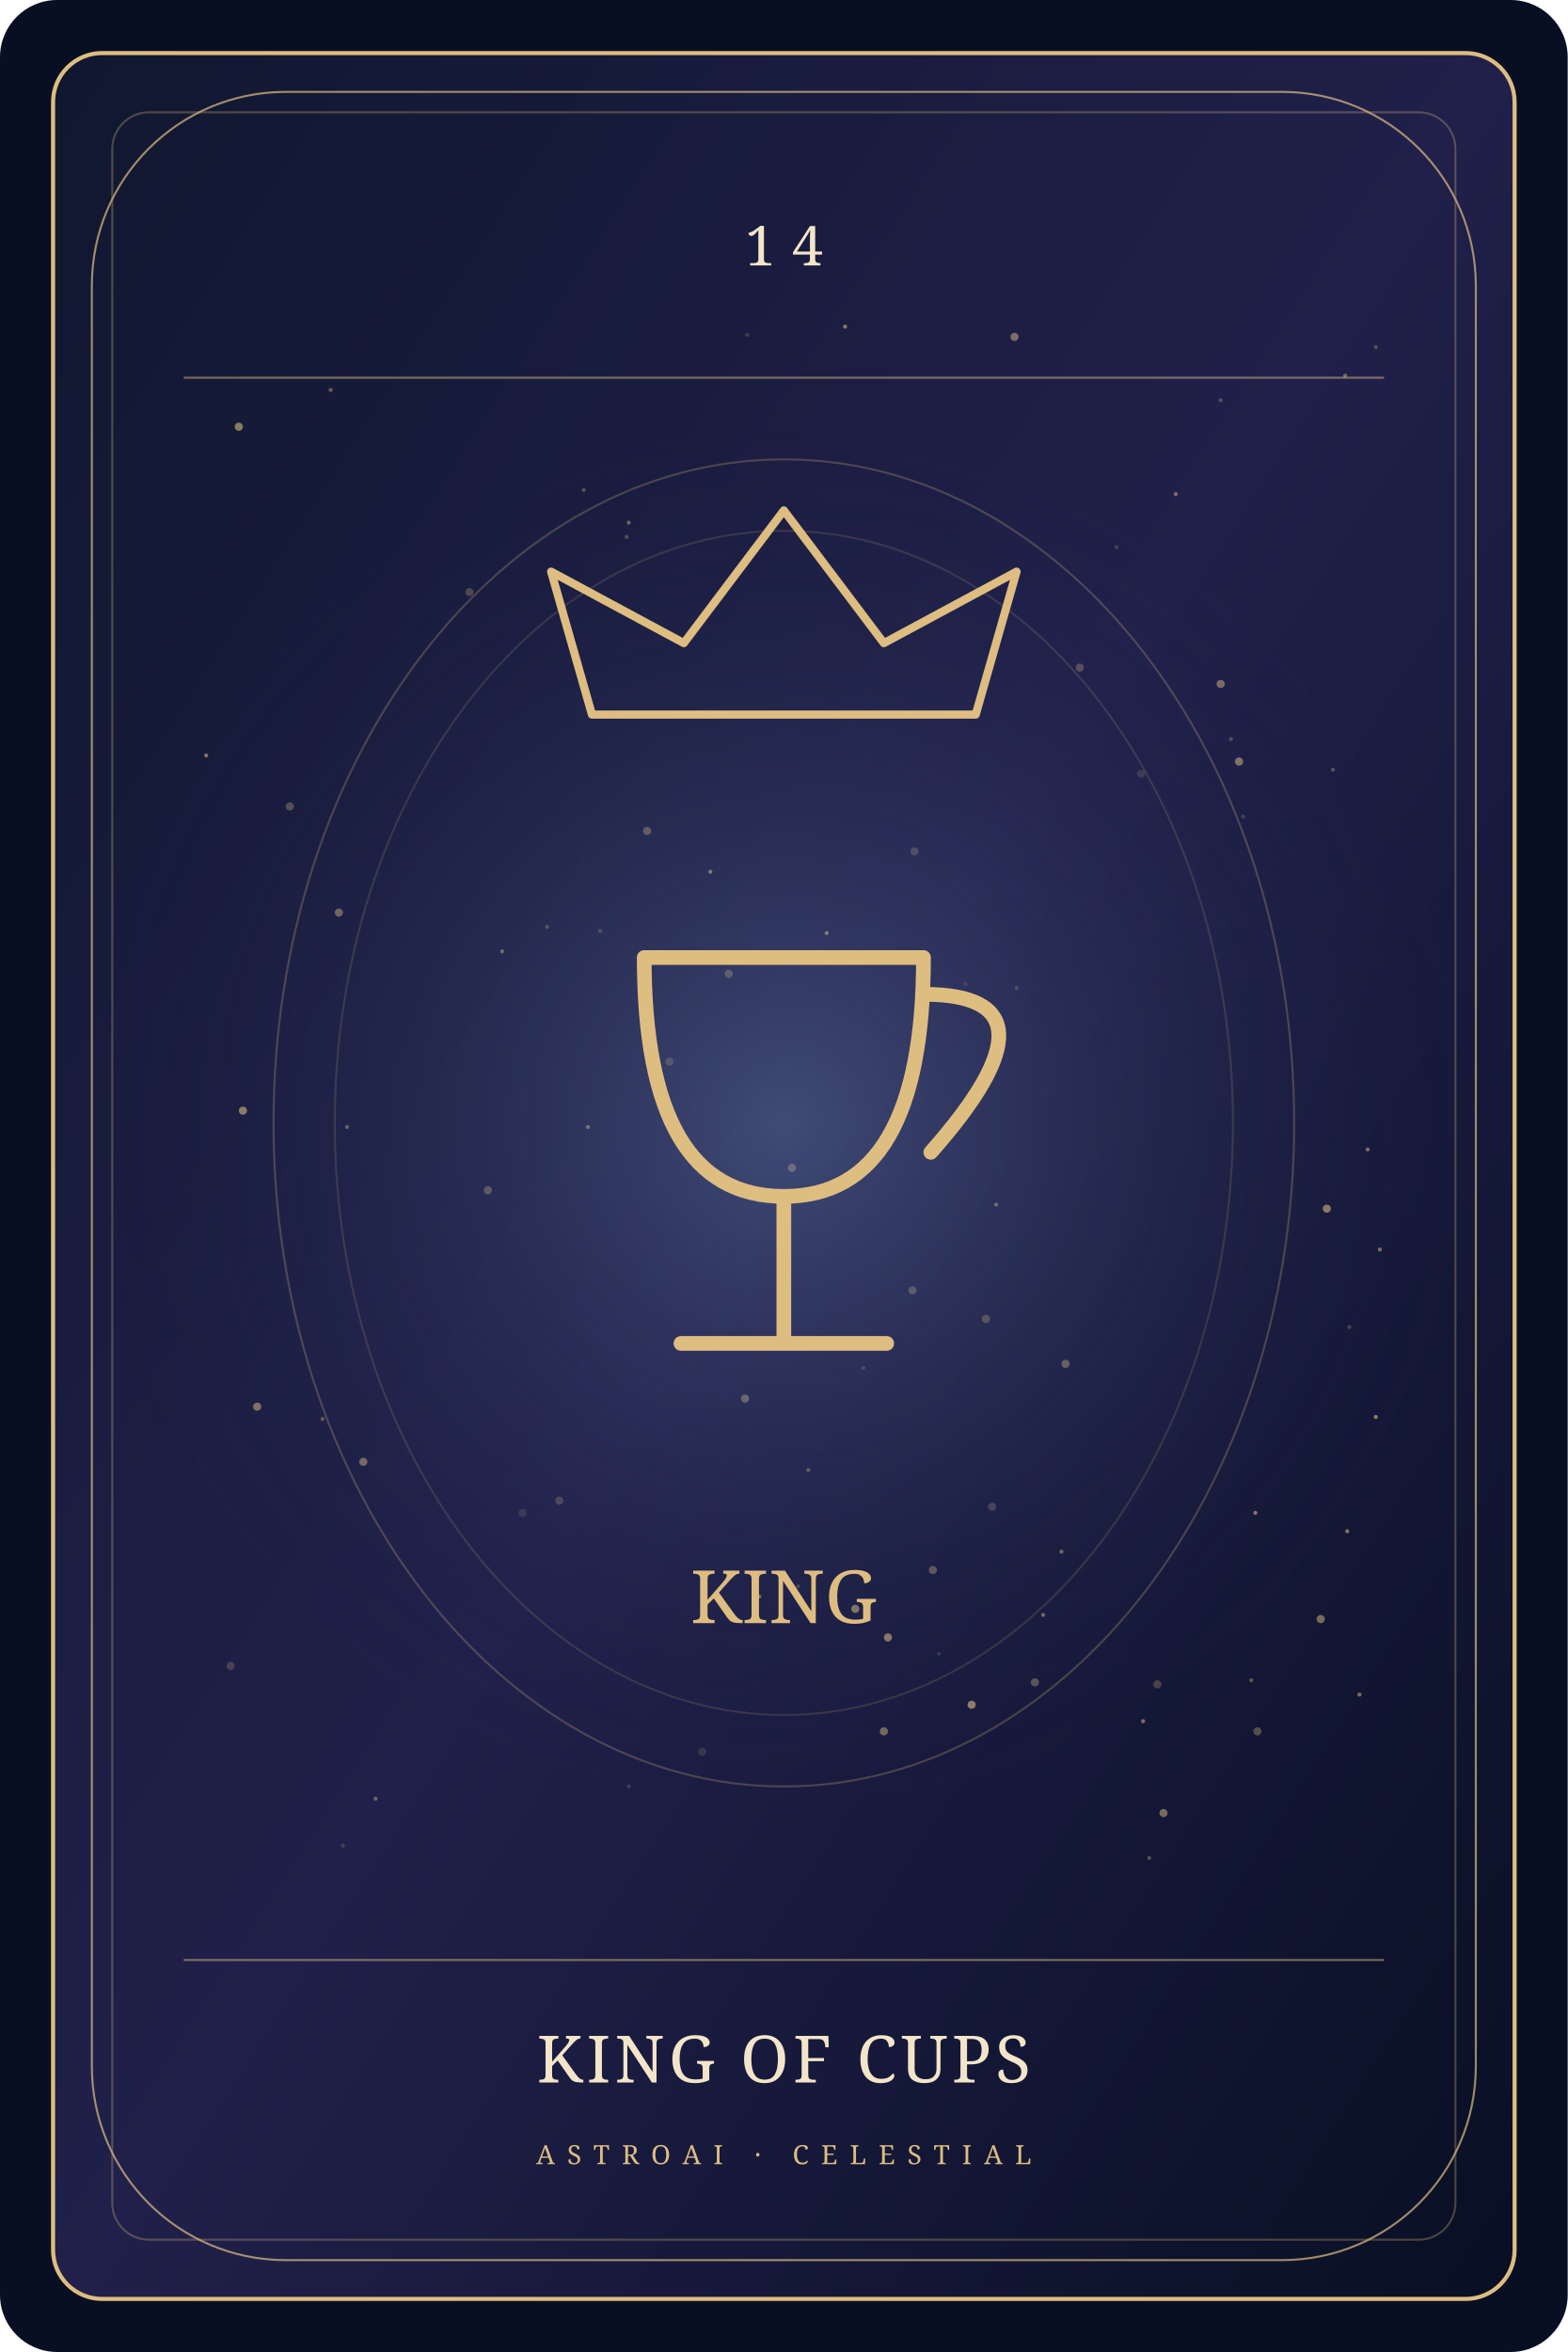
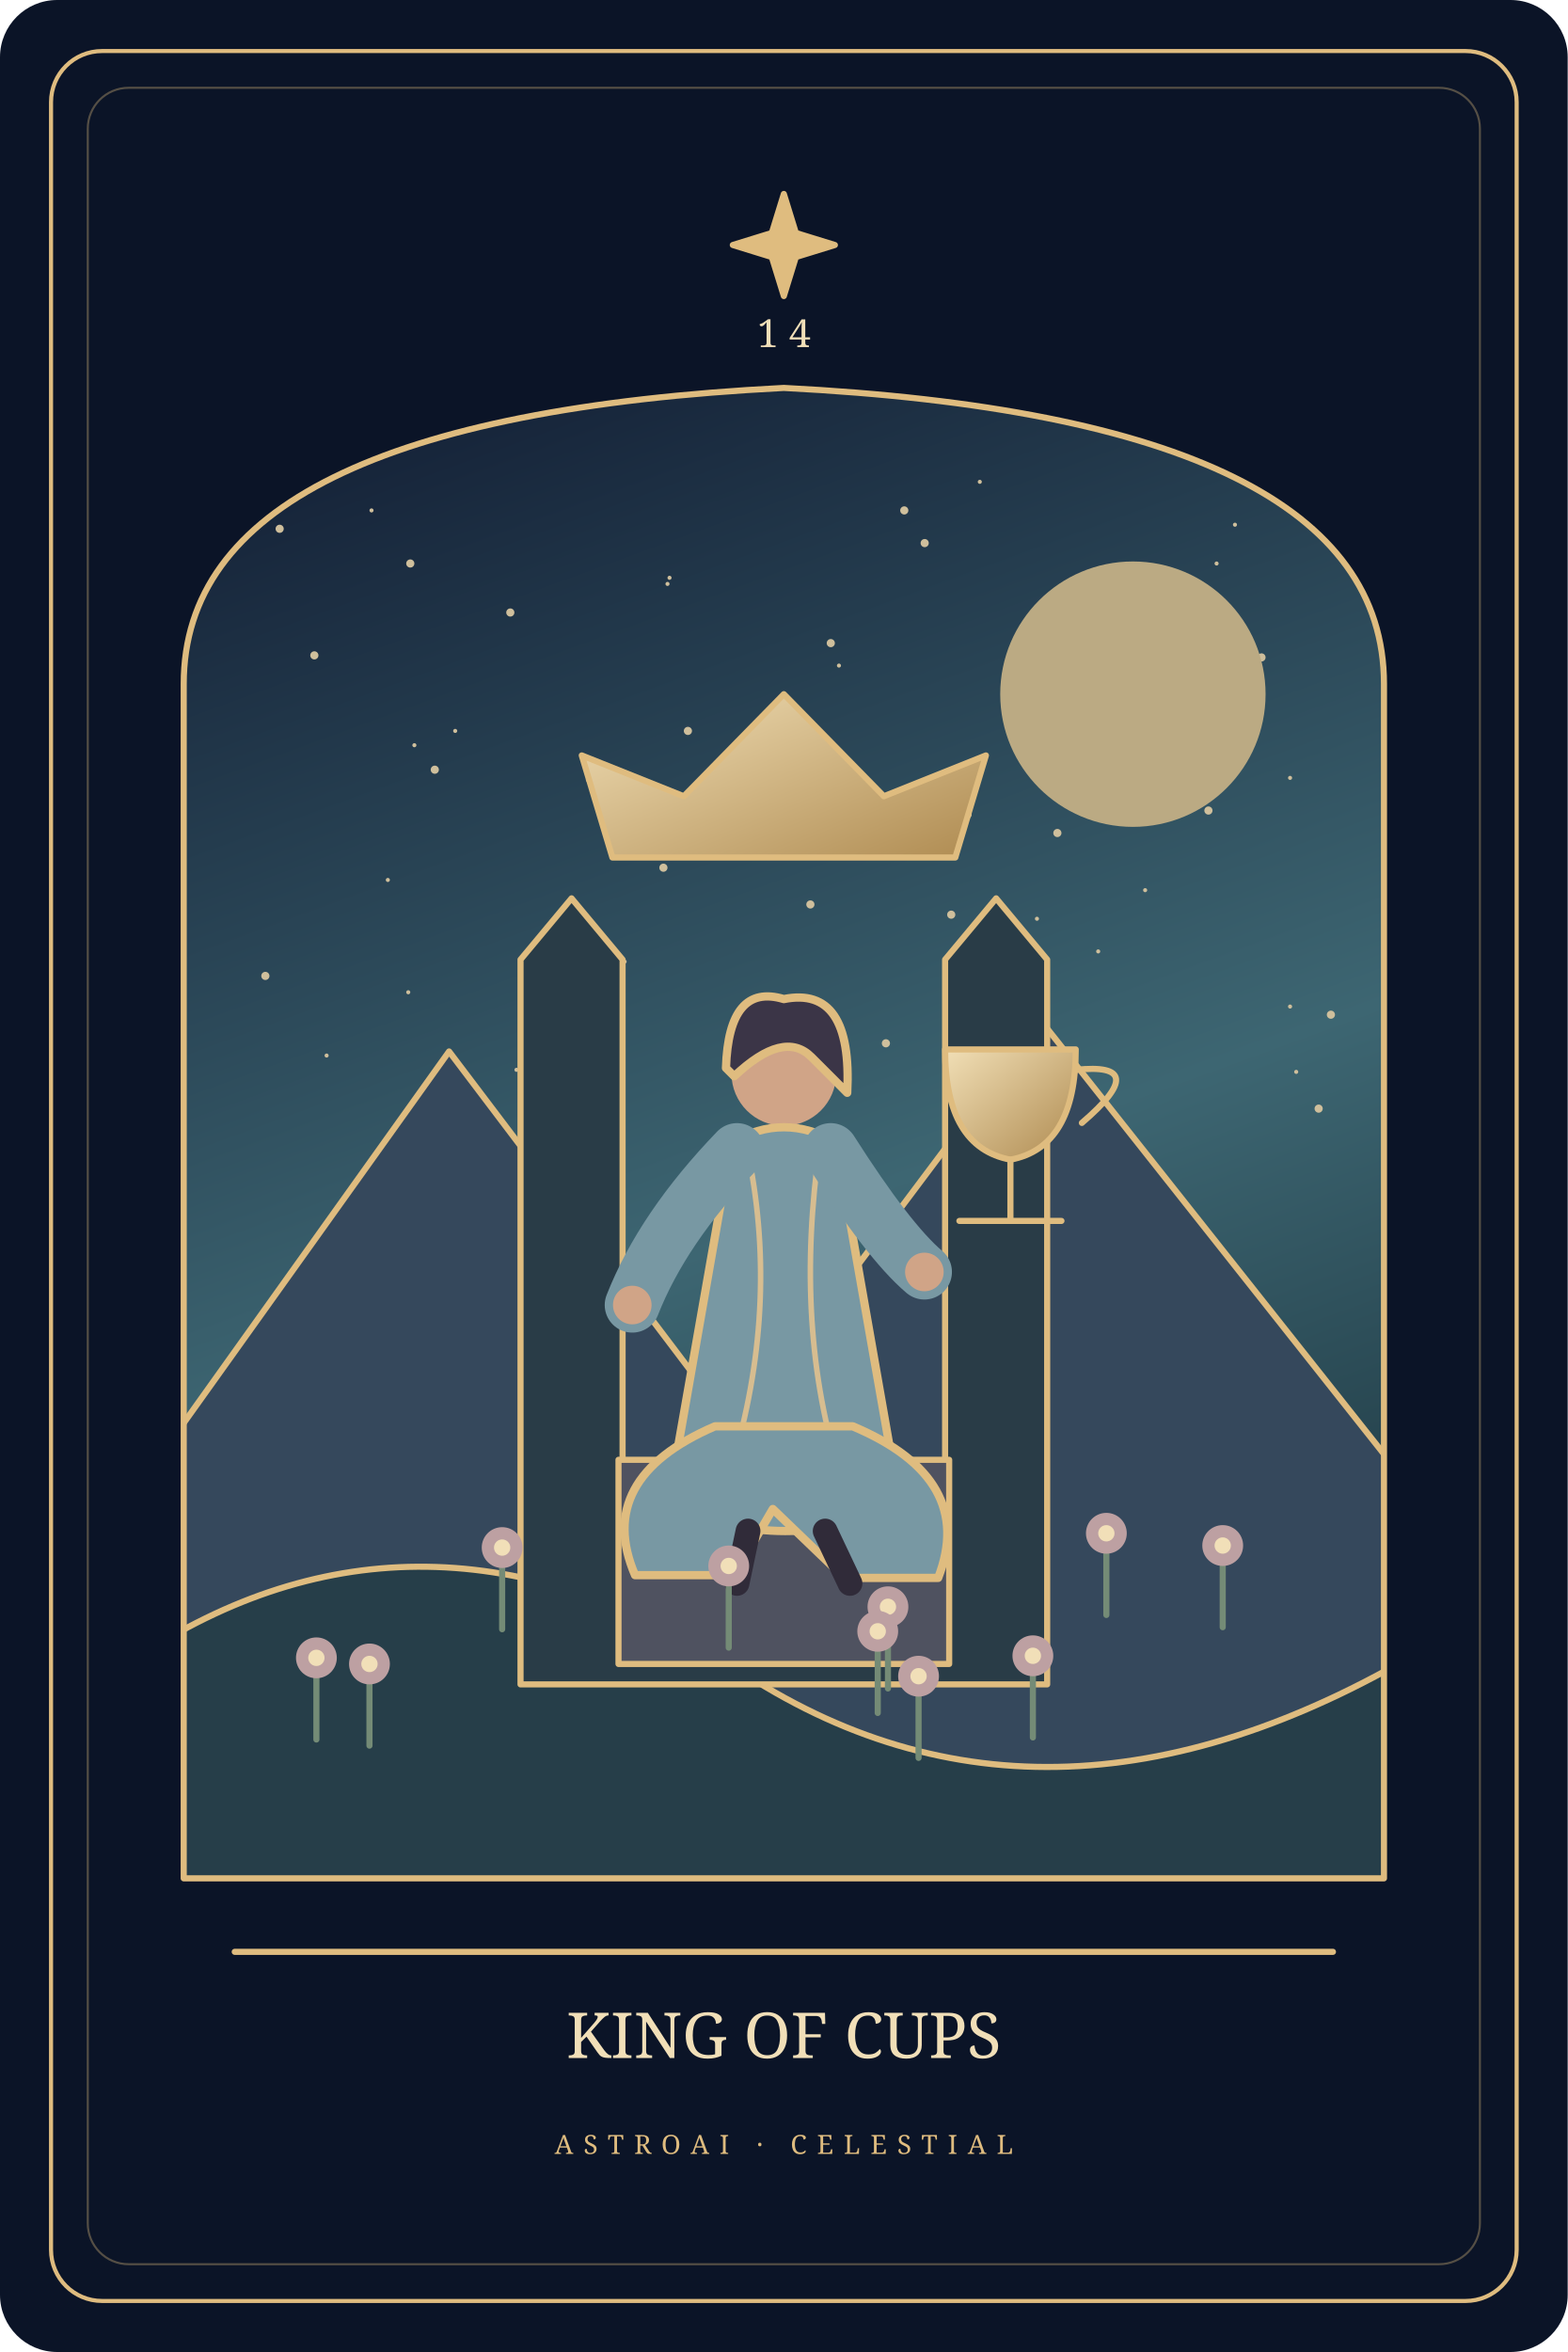
<svg xmlns="http://www.w3.org/2000/svg" width="768" height="1152" viewBox="0 0 768 1152" role="img" aria-label="King of Cups">
  <defs>
-     <linearGradient id="bg" x2="1" y2="1">
-       <stop stop-color="#10172f" />
-       <stop offset=".5" stop-color="#20204a" />
-       <stop offset="1" stop-color="#080f23" />
+     <linearGradient id="sky" x2=".3" y2="1">
+       <stop stop-color="#101a31" />
+       <stop offset=".65" stop-color="#3d6672" />
+       <stop offset="1" stop-color="#213c46" />
    </linearGradient>
-     <radialGradient id="halo">
-       <stop stop-color="#677fac" stop-opacity=".45" />
-       <stop offset="1" stop-color="#20204a" stop-opacity="0" />
-     </radialGradient>
+     <linearGradient id="metal" x2="1" y2="1">
+       <stop stop-color="#f1dfb6" />
+       <stop offset="1" stop-color="#af8b51" />
+     </linearGradient>
+     <clipPath id="scene">
+       <path d="M90 920V335Q90 205 384 190Q678 205 678 335V920Z" />
+     </clipPath>
  </defs>
-   <rect width="768" height="1152" rx="28" fill="#080f23" />
-   <rect x="26" y="26" width="716" height="1100" rx="24" fill="url(#bg)" stroke="#debd81" stroke-width="2" />
-   <rect x="45" y="45" width="678" height="1062" rx="95" fill="none" stroke="#debd81" opacity=".7" />
-   <rect x="55" y="55" width="658" height="1042" rx="18" fill="none" stroke="#debd81" opacity=".3" />
-   <g fill="#debd81">
-     <circle cx="308" cy="256" r="1" opacity="0.46" />
-     <circle cx="529" cy="327" r="2" opacity="0.32" />
-     <circle cx="126" cy="689" r="2" opacity="0.55" />
-     <circle cx="615" cy="741" r="1" opacity="0.60" />
-     <circle cx="178" cy="716" r="2" opacity="0.51" />
-     <circle cx="268" cy="454" r="1" opacity="0.33" />
-     <circle cx="650" cy="592" r="2" opacity="0.62" />
-     <circle cx="239" cy="583" r="2" opacity="0.38" />
-     <circle cx="598" cy="335" r="2" opacity="0.50" />
-     <circle cx="674" cy="170" r="1" opacity="0.29" />
-     <circle cx="460" cy="810" r="1" opacity="0.17" />
-     <circle cx="598" cy="196" r="1" opacity="0.29" />
-     <circle cx="576" cy="242" r="1" opacity="0.50" />
-     <circle cx="307" cy="263" r="1" opacity="0.31" />
-     <circle cx="647" cy="793" r="2" opacity="0.50" />
-     <circle cx="522" cy="668" r="2" opacity="0.46" />
-     <circle cx="498" cy="484" r="1" opacity="0.28" />
-     <circle cx="457" cy="769" r="2" opacity="0.39" />
-     <circle cx="419" cy="788" r="2" opacity="0.59" />
-     <circle cx="170" cy="552" r="1" opacity="0.44" />
-     <circle cx="511" cy="791" r="1" opacity="0.51" />
-     <circle cx="344" cy="858" r="2" opacity="0.17" />
-     <circle cx="661" cy="650" r="1" opacity="0.26" />
-     <circle cx="433" cy="848" r="2" opacity="0.49" />
-     <circle cx="158" cy="695" r="1" opacity="0.39" />
-     <circle cx="328" cy="520" r="2" opacity="0.28" />
-     <circle cx="670" cy="563" r="1" opacity="0.53" />
-     <circle cx="317" cy="407" r="2" opacity="0.41" />
-     <circle cx="463" cy="554" r="2" opacity="0.62" />
-     <circle cx="162" cy="191" r="1" opacity="0.41" />
-     <circle cx="117" cy="209" r="2" opacity="0.59" />
-     <circle cx="256" cy="741" r="2" opacity="0.16" />
-     <circle cx="676" cy="612" r="1" opacity="0.54" />
-     <circle cx="488" cy="590" r="1" opacity="0.51" />
-     <circle cx="230" cy="290" r="2" opacity="0.28" />
-     <circle cx="435" cy="802" r="2" opacity="0.62" />
-     <circle cx="567" cy="825" r="2" opacity="0.26" />
-     <circle cx="476" cy="835" r="2" opacity="0.63" />
-     <circle cx="348" cy="427" r="1" opacity="0.62" />
-     <circle cx="659" cy="184" r="1" opacity="0.48" />
-     <circle cx="423" cy="670" r="1" opacity="0.24" />
-     <circle cx="294" cy="456" r="1" opacity="0.30" />
-     <circle cx="547" cy="268" r="1" opacity="0.21" />
-     <circle cx="560" cy="843" r="1" opacity="0.53" />
-     <circle cx="366" cy="164" r="1" opacity="0.19" />
-     <circle cx="288" cy="552" r="1" opacity="0.57" />
-     <circle cx="246" cy="466" r="1" opacity="0.52" />
-     <circle cx="607" cy="373" r="2" opacity="0.57" />
-     <circle cx="357" cy="477" r="2" opacity="0.36" />
-     <circle cx="372" cy="782" r="1" opacity="0.52" />
-     <circle cx="674" cy="694" r="1" opacity="0.62" />
-     <circle cx="142" cy="395" r="2" opacity="0.33" />
-     <circle cx="520" cy="760" r="1" opacity="0.51" />
-     <circle cx="113" cy="816" r="2" opacity="0.22" />
-     <circle cx="613" cy="823" r="1" opacity="0.36" />
-     <circle cx="308" cy="875" r="1" opacity="0.19" />
-     <circle cx="563" cy="910" r="1" opacity="0.33" />
-     <circle cx="388" cy="572" r="2" opacity="0.44" />
-     <circle cx="486" cy="738" r="2" opacity="0.25" />
-     <circle cx="666" cy="830" r="1" opacity="0.52" />
-     <circle cx="609" cy="400" r="1" opacity="0.22" />
-     <circle cx="274" cy="735" r="2" opacity="0.26" />
-     <circle cx="603" cy="362" r="1" opacity="0.31" />
-     <circle cx="168" cy="904" r="1" opacity="0.20" />
-     <circle cx="396" cy="720" r="1" opacity="0.41" />
-     <circle cx="483" cy="646" r="2" opacity="0.34" />
-     <circle cx="414" cy="160" r="1" opacity="0.56" />
-     <circle cx="286" cy="240" r="1" opacity="0.33" />
-     <circle cx="166" cy="447" r="2" opacity="0.49" />
-     <circle cx="559" cy="379" r="2" opacity="0.18" />
-     <circle cx="507" cy="824" r="2" opacity="0.37" />
-     <circle cx="119" cy="544" r="2" opacity="0.63" />
-     <circle cx="448" cy="417" r="2" opacity="0.28" />
-     <circle cx="497" cy="165" r="2" opacity="0.50" />
-     <circle cx="473" cy="482" r="1" opacity="0.17" />
-     <circle cx="653" cy="377" r="1" opacity="0.33" />
-     <circle cx="184" cy="881" r="1" opacity="0.43" />
-     <circle cx="616" cy="848" r="2" opacity="0.33" />
-     <circle cx="101" cy="370" r="1" opacity="0.57" />
-     <circle cx="660" cy="750" r="1" opacity="0.57" />
-     <circle cx="405" cy="457" r="1" opacity="0.64" />
-     <circle cx="365" cy="685" r="2" opacity="0.47" />
-     <circle cx="570" cy="888" r="2" opacity="0.50" />
-     <circle cx="447" cy="632" r="2" opacity="0.35" />
-     <circle cx="391" cy="777" r="1" opacity="0.28" />
+   <rect width="768" height="1152" rx="28" fill="#0b1427" />
+   <rect x="25" y="25" width="718" height="1102" rx="25" fill="none" stroke="#dfbc7f" stroke-width="2" />
+   <rect x="43" y="43" width="682" height="1066" rx="20" fill="none" stroke="#dfbc7f" stroke-opacity=".35" />
+   <g clip-path="url(#scene)">
+     <rect x="85" y="185" width="600" height="740" fill="url(#sky)" />
+     <circle cx="328" cy="283" r="1" fill="#cfbf9c" stroke="none" stroke-width="2" />
+     <circle cx="549" cy="318" r="2" fill="#cfbf9c" stroke="none" stroke-width="2" />
+     <circle cx="443" cy="250" r="2" fill="#cfbf9c" stroke="none" stroke-width="2" />
+     <circle cx="635" cy="525" r="1" fill="#cfbf9c" stroke="none" stroke-width="2" />
+     <circle cx="201" cy="276" r="2" fill="#cfbf9c" stroke="none" stroke-width="2" />
+     <circle cx="288" cy="382" r="1" fill="#cfbf9c" stroke="none" stroke-width="2" />
+     <circle cx="476" cy="512" r="1" fill="#cfbf9c" stroke="none" stroke-width="2" />
+     <circle cx="632" cy="381" r="1" fill="#cfbf9c" stroke="none" stroke-width="2" />
+     <circle cx="538" cy="466" r="1" fill="#cfbf9c" stroke="none" stroke-width="2" />
+     <circle cx="618" cy="322" r="2" fill="#cfbf9c" stroke="none" stroke-width="2" />
+     <circle cx="253" cy="524" r="1" fill="#cfbf9c" stroke="none" stroke-width="2" />
+     <circle cx="213" cy="377" r="2" fill="#cfbf9c" stroke="none" stroke-width="2" />
+     <circle cx="480" cy="236" r="1" fill="#cfbf9c" stroke="none" stroke-width="2" />
+     <circle cx="200" cy="486" r="1" fill="#cfbf9c" stroke="none" stroke-width="2" />
+     <circle cx="481" cy="373" r="2" fill="#cfbf9c" stroke="none" stroke-width="2" />
+     <circle cx="596" cy="276" r="1" fill="#cfbf9c" stroke="none" stroke-width="2" />
+     <circle cx="327" cy="286" r="1" fill="#cfbf9c" stroke="none" stroke-width="2" />
+     <circle cx="434" cy="511" r="2" fill="#cfbf9c" stroke="none" stroke-width="2" />
+     <circle cx="466" cy="448" r="2" fill="#cfbf9c" stroke="none" stroke-width="2" />
+     <circle cx="561" cy="436" r="1" fill="#cfbf9c" stroke="none" stroke-width="2" />
+     <circle cx="203" cy="365" r="1" fill="#cfbf9c" stroke="none" stroke-width="2" />
+     <circle cx="592" cy="397" r="2" fill="#cfbf9c" stroke="none" stroke-width="2" />
+     <circle cx="190" cy="431" r="1" fill="#cfbf9c" stroke="none" stroke-width="2" />
+     <circle cx="397" cy="443" r="2" fill="#cfbf9c" stroke="none" stroke-width="2" />
+     <circle cx="327" cy="410" r="1" fill="#cfbf9c" stroke="none" stroke-width="2" />
+     <circle cx="154" cy="321" r="2" fill="#cfbf9c" stroke="none" stroke-width="2" />
+     <circle cx="605" cy="257" r="1" fill="#cfbf9c" stroke="none" stroke-width="2" />
+     <circle cx="453" cy="266" r="2" fill="#cfbf9c" stroke="none" stroke-width="2" />
+     <circle cx="306" cy="471" r="1" fill="#cfbf9c" stroke="none" stroke-width="2" />
+     <circle cx="348" cy="415" r="2" fill="#cfbf9c" stroke="none" stroke-width="2" />
+     <circle cx="375" cy="528" r="2" fill="#cfbf9c" stroke="none" stroke-width="2" />
+     <circle cx="518" cy="408" r="2" fill="#cfbf9c" stroke="none" stroke-width="2" />
+     <circle cx="337" cy="358" r="2" fill="#cfbf9c" stroke="none" stroke-width="2" />
+     <circle cx="632" cy="493" r="1" fill="#cfbf9c" stroke="none" stroke-width="2" />
+     <circle cx="509" cy="496" r="1" fill="#cfbf9c" stroke="none" stroke-width="2" />
+     <circle cx="182" cy="250" r="1" fill="#cfbf9c" stroke="none" stroke-width="2" />
+     <circle cx="646" cy="543" r="2" fill="#cfbf9c" stroke="none" stroke-width="2" />
+     <circle cx="137" cy="259" r="2" fill="#cfbf9c" stroke="none" stroke-width="2" />
+     <circle cx="407" cy="315" r="2" fill="#cfbf9c" stroke="none" stroke-width="2" />
+     <circle cx="130" cy="478" r="2" fill="#cfbf9c" stroke="none" stroke-width="2" />
+     <circle cx="567" cy="340" r="2" fill="#cfbf9c" stroke="none" stroke-width="2" />
+     <circle cx="508" cy="450" r="1" fill="#cfbf9c" stroke="none" stroke-width="2" />
+     <circle cx="250" cy="300" r="2" fill="#cfbf9c" stroke="none" stroke-width="2" />
+     <circle cx="364" cy="405" r="2" fill="#cfbf9c" stroke="none" stroke-width="2" />
+     <circle cx="658" cy="234" r="1" fill="#cfbf9c" stroke="none" stroke-width="2" />
+     <circle cx="325" cy="425" r="2" fill="#cfbf9c" stroke="none" stroke-width="2" />
+     <circle cx="652" cy="497" r="2" fill="#cfbf9c" stroke="none" stroke-width="2" />
+     <circle cx="368" cy="368" r="1" fill="#cfbf9c" stroke="none" stroke-width="2" />
+     <circle cx="160" cy="517" r="1" fill="#cfbf9c" stroke="none" stroke-width="2" />
+     <circle cx="474" cy="399" r="2" fill="#cfbf9c" stroke="none" stroke-width="2" />
+     <circle cx="411" cy="326" r="1" fill="#cfbf9c" stroke="none" stroke-width="2" />
+     <circle cx="314" cy="383" r="1" fill="#cfbf9c" stroke="none" stroke-width="2" />
+     <circle cx="403" cy="526" r="1" fill="#cfbf9c" stroke="none" stroke-width="2" />
+     <circle cx="223" cy="358" r="1" fill="#cfbf9c" stroke="none" stroke-width="2" />
+     <circle cx="555" cy="340" r="65" fill="#bbaa83" stroke="none" stroke-width="2" />
+     <path d="M70 725L220 515L360 700L510 500L700 740V930H70Z" fill="#35485c" stroke="#dfbc7f" stroke-width="3" stroke-linecap="round" stroke-linejoin="round" />
+     <path d="M70 810Q210 720 365 820T710 800V950H70Z" fill="#263e49" stroke="#dfbc7f" stroke-width="3" stroke-linecap="round" stroke-linejoin="round" />
+     <path d="M255 825V470L280 440L305 470V730H463V470L488 440L513 470V825Z" fill="#293c47" stroke="#dfbc7f" stroke-width="3" stroke-linecap="round" stroke-linejoin="round" />
+     <path d="M303 715H465V815H303Z" fill="#4f5260" stroke="#dfbc7f" stroke-width="3" stroke-linecap="round" stroke-linejoin="round" />
+     <g transform="translate(384 650) scale(1.35)">
+       <circle cx="0" cy="-92" r="19" fill="#d0a487" stroke="none" stroke-width="2" />
+       <path d="M-21 -94Q-20 -125 0 -119Q25 -124 23 -85L10 -98Q0 -108 -18 -91Z" fill="#3b3547" stroke="#dfbc7f" stroke-width="3" stroke-linecap="round" stroke-linejoin="round" />
+       <path d="M-19 -67Q0 -78 19 -67L42 64Q1 84 -42 64Z" fill="#7898a3" stroke="#dfbc7f" stroke-width="3" stroke-linecap="round" stroke-linejoin="round" />
+       <path d="M-12 -58Q-2 -3 -20 54M12 -58Q4 8 23 61M-31 62Q0 49 32 65" fill="none" stroke="#d7bd90" stroke-width="2" stroke-linecap="round" stroke-linejoin="round" />
+       <path d="M-17 -64Q-44 -36 -55 -8M17 -64Q38 -31 51 -20" fill="none" stroke="#7898a3" stroke-width="20" stroke-linecap="round" stroke-linejoin="round" />
+       <circle cx="-55" cy="-8" r="7" fill="#d0a487" stroke="none" stroke-width="2" />
+       <circle cx="51" cy="-20" r="7" fill="#d0a487" stroke="none" stroke-width="2" />
+       <path d="M-25 36Q-69 55 -54 90H-18L-4 66L22 91H56Q70 55 25 36Z" fill="#7898a3" stroke="#dfbc7f" stroke-width="3" stroke-linecap="round" stroke-linejoin="round" />
+       <path d="M-13 74L-17 93" fill="none" stroke="#302b39" stroke-width="9" stroke-linecap="round" stroke-linejoin="round" />
+       <path d="M15 74L24 93" fill="none" stroke="#302b39" stroke-width="9" stroke-linecap="round" stroke-linejoin="round" />
+     </g>
+     <g transform="translate(495 550) scale(1)">
+       <path d="M-32 -36H32Q32 12 0 18Q-32 12 -32 -36Z" fill="url(#metal)" stroke="#dfbc7f" stroke-width="3" stroke-linecap="round" stroke-linejoin="round" />
+       <path d="M32 -26Q70 -30 35 0M0 18V48M-25 48H25" fill="none" stroke="#dfbc7f" stroke-width="3" stroke-linecap="round" stroke-linejoin="round" />
+     </g>
+     <path d="M246 798L246 763" fill="none" stroke="#748b76" stroke-width="3" stroke-linecap="round" stroke-linejoin="round" />
+     <circle cx="246" cy="758" r="10" fill="#bda0a2" stroke="none" stroke-width="2" />
+     <circle cx="246" cy="758" r="4" fill="#f1dfb8" stroke="none" stroke-width="2" />
+     <path d="M542 791L542 756" fill="none" stroke="#748b76" stroke-width="3" stroke-linecap="round" stroke-linejoin="round" />
+     <circle cx="542" cy="751" r="10" fill="#bda0a2" stroke="none" stroke-width="2" />
+     <circle cx="542" cy="751" r="4" fill="#f1dfb8" stroke="none" stroke-width="2" />
+     <path d="M450 861L450 826" fill="none" stroke="#748b76" stroke-width="3" stroke-linecap="round" stroke-linejoin="round" />
+     <circle cx="450" cy="821" r="10" fill="#bda0a2" stroke="none" stroke-width="2" />
+     <circle cx="450" cy="821" r="4" fill="#f1dfb8" stroke="none" stroke-width="2" />
+     <path d="M357 807L357 772" fill="none" stroke="#748b76" stroke-width="3" stroke-linecap="round" stroke-linejoin="round" />
+     <circle cx="357" cy="767" r="10" fill="#bda0a2" stroke="none" stroke-width="2" />
+     <circle cx="357" cy="767" r="4" fill="#f1dfb8" stroke="none" stroke-width="2" />
+     <path d="M435 827L435 792" fill="none" stroke="#748b76" stroke-width="3" stroke-linecap="round" stroke-linejoin="round" />
+     <circle cx="435" cy="787" r="10" fill="#bda0a2" stroke="none" stroke-width="2" />
+     <circle cx="435" cy="787" r="4" fill="#f1dfb8" stroke="none" stroke-width="2" />
+     <path d="M155 852L155 817" fill="none" stroke="#748b76" stroke-width="3" stroke-linecap="round" stroke-linejoin="round" />
+     <circle cx="155" cy="812" r="10" fill="#bda0a2" stroke="none" stroke-width="2" />
+     <circle cx="155" cy="812" r="4" fill="#f1dfb8" stroke="none" stroke-width="2" />
+     <path d="M506 851L506 816" fill="none" stroke="#748b76" stroke-width="3" stroke-linecap="round" stroke-linejoin="round" />
+     <circle cx="506" cy="811" r="10" fill="#bda0a2" stroke="none" stroke-width="2" />
+     <circle cx="506" cy="811" r="4" fill="#f1dfb8" stroke="none" stroke-width="2" />
+     <path d="M430 839L430 804" fill="none" stroke="#748b76" stroke-width="3" stroke-linecap="round" stroke-linejoin="round" />
+     <circle cx="430" cy="799" r="10" fill="#bda0a2" stroke="none" stroke-width="2" />
+     <circle cx="430" cy="799" r="4" fill="#f1dfb8" stroke="none" stroke-width="2" />
+     <path d="M599 797L599 762" fill="none" stroke="#748b76" stroke-width="3" stroke-linecap="round" stroke-linejoin="round" />
+     <circle cx="599" cy="757" r="10" fill="#bda0a2" stroke="none" stroke-width="2" />
+     <circle cx="599" cy="757" r="4" fill="#f1dfb8" stroke="none" stroke-width="2" />
+     <path d="M181 855L181 820" fill="none" stroke="#748b76" stroke-width="3" stroke-linecap="round" stroke-linejoin="round" />
+     <circle cx="181" cy="815" r="10" fill="#bda0a2" stroke="none" stroke-width="2" />
+     <circle cx="181" cy="815" r="4" fill="#f1dfb8" stroke="none" stroke-width="2" />
+     <path d="M300 420L285 370L335 390L384 340L433 390L483 370L468 420Z" fill="url(#metal)" stroke="#dfbc7f" stroke-width="3" stroke-linecap="round" stroke-linejoin="round" />
  </g>
-   <circle cx="384" cy="550" r="340" fill="url(#halo)" />
-   <g fill="none" stroke="#debd81">
-     <ellipse cx="384" cy="550" rx="250" ry="325" opacity=".25" />
-     <ellipse cx="384" cy="550" rx="220" ry="290" opacity=".15" />
-     <path d="M90 960H678M90 185H678" opacity=".5" />
-   </g>
-   <g fill="none" stroke="#debd81" stroke-width="4" stroke-linecap="round" stroke-linejoin="round">
-     <g transform="translate(384,550) scale(1.8)">
-       <path d="M-38 -45H38Q38 20 0 20Q-38 20 -38 -45ZM0 20V60M-28 60H28M38 -35Q78 -35 40 8" />
-     </g>
-     <path d="M290 350L270 280L335 315L384 250L433 315L498 280L478 350Z" />
-     <text x="384" y="795" text-anchor="middle" font-family="Georgia,serif" font-size="36" fill="#debd81" stroke="none">KING</text>
-   </g>
-   <g fill="#f3e5c9" text-anchor="middle" font-family="Georgia,serif">
-     <text x="384" y="130" font-size="27" letter-spacing="8">14</text>
-     <text x="384" y="1020" font-size="32" letter-spacing="2">KING OF CUPS</text>
-     <text x="384" y="1060" font-size="13" letter-spacing="6" fill="#debd81">ASTROAI · CELESTIAL</text>
+   <path d="M90 920V335Q90 205 384 190Q678 205 678 335V920Z" fill="none" stroke="#dfbc7f" stroke-width="3" stroke-linecap="round" stroke-linejoin="round" />
+   <path d="M384.0,95.0 389.9,114.1 409.0,120.0 389.9,125.9 384.0,145.0 378.1,125.9 359.0,120.0 378.1,114.1Z" fill="#dfbc7f" stroke="#dfbc7f" stroke-width="3" stroke-linecap="round" stroke-linejoin="round" />
+   <path d="M115 956L653 956" fill="none" stroke="#dfbc7f" stroke-width="3" stroke-linecap="round" stroke-linejoin="round" />
+   <g text-anchor="middle" fill="#f1dfb8" font-family="Georgia,serif">
+     <text x="384" y="170" font-size="19" letter-spacing="5">14</text>
+     <text x="384" y="1008" font-size="31">KING OF CUPS</text>
+     <text x="384" y="1055" font-size="13" letter-spacing="5" fill="#dfbc7f">ASTROAI · CELESTIAL</text>
  </g>
</svg>
